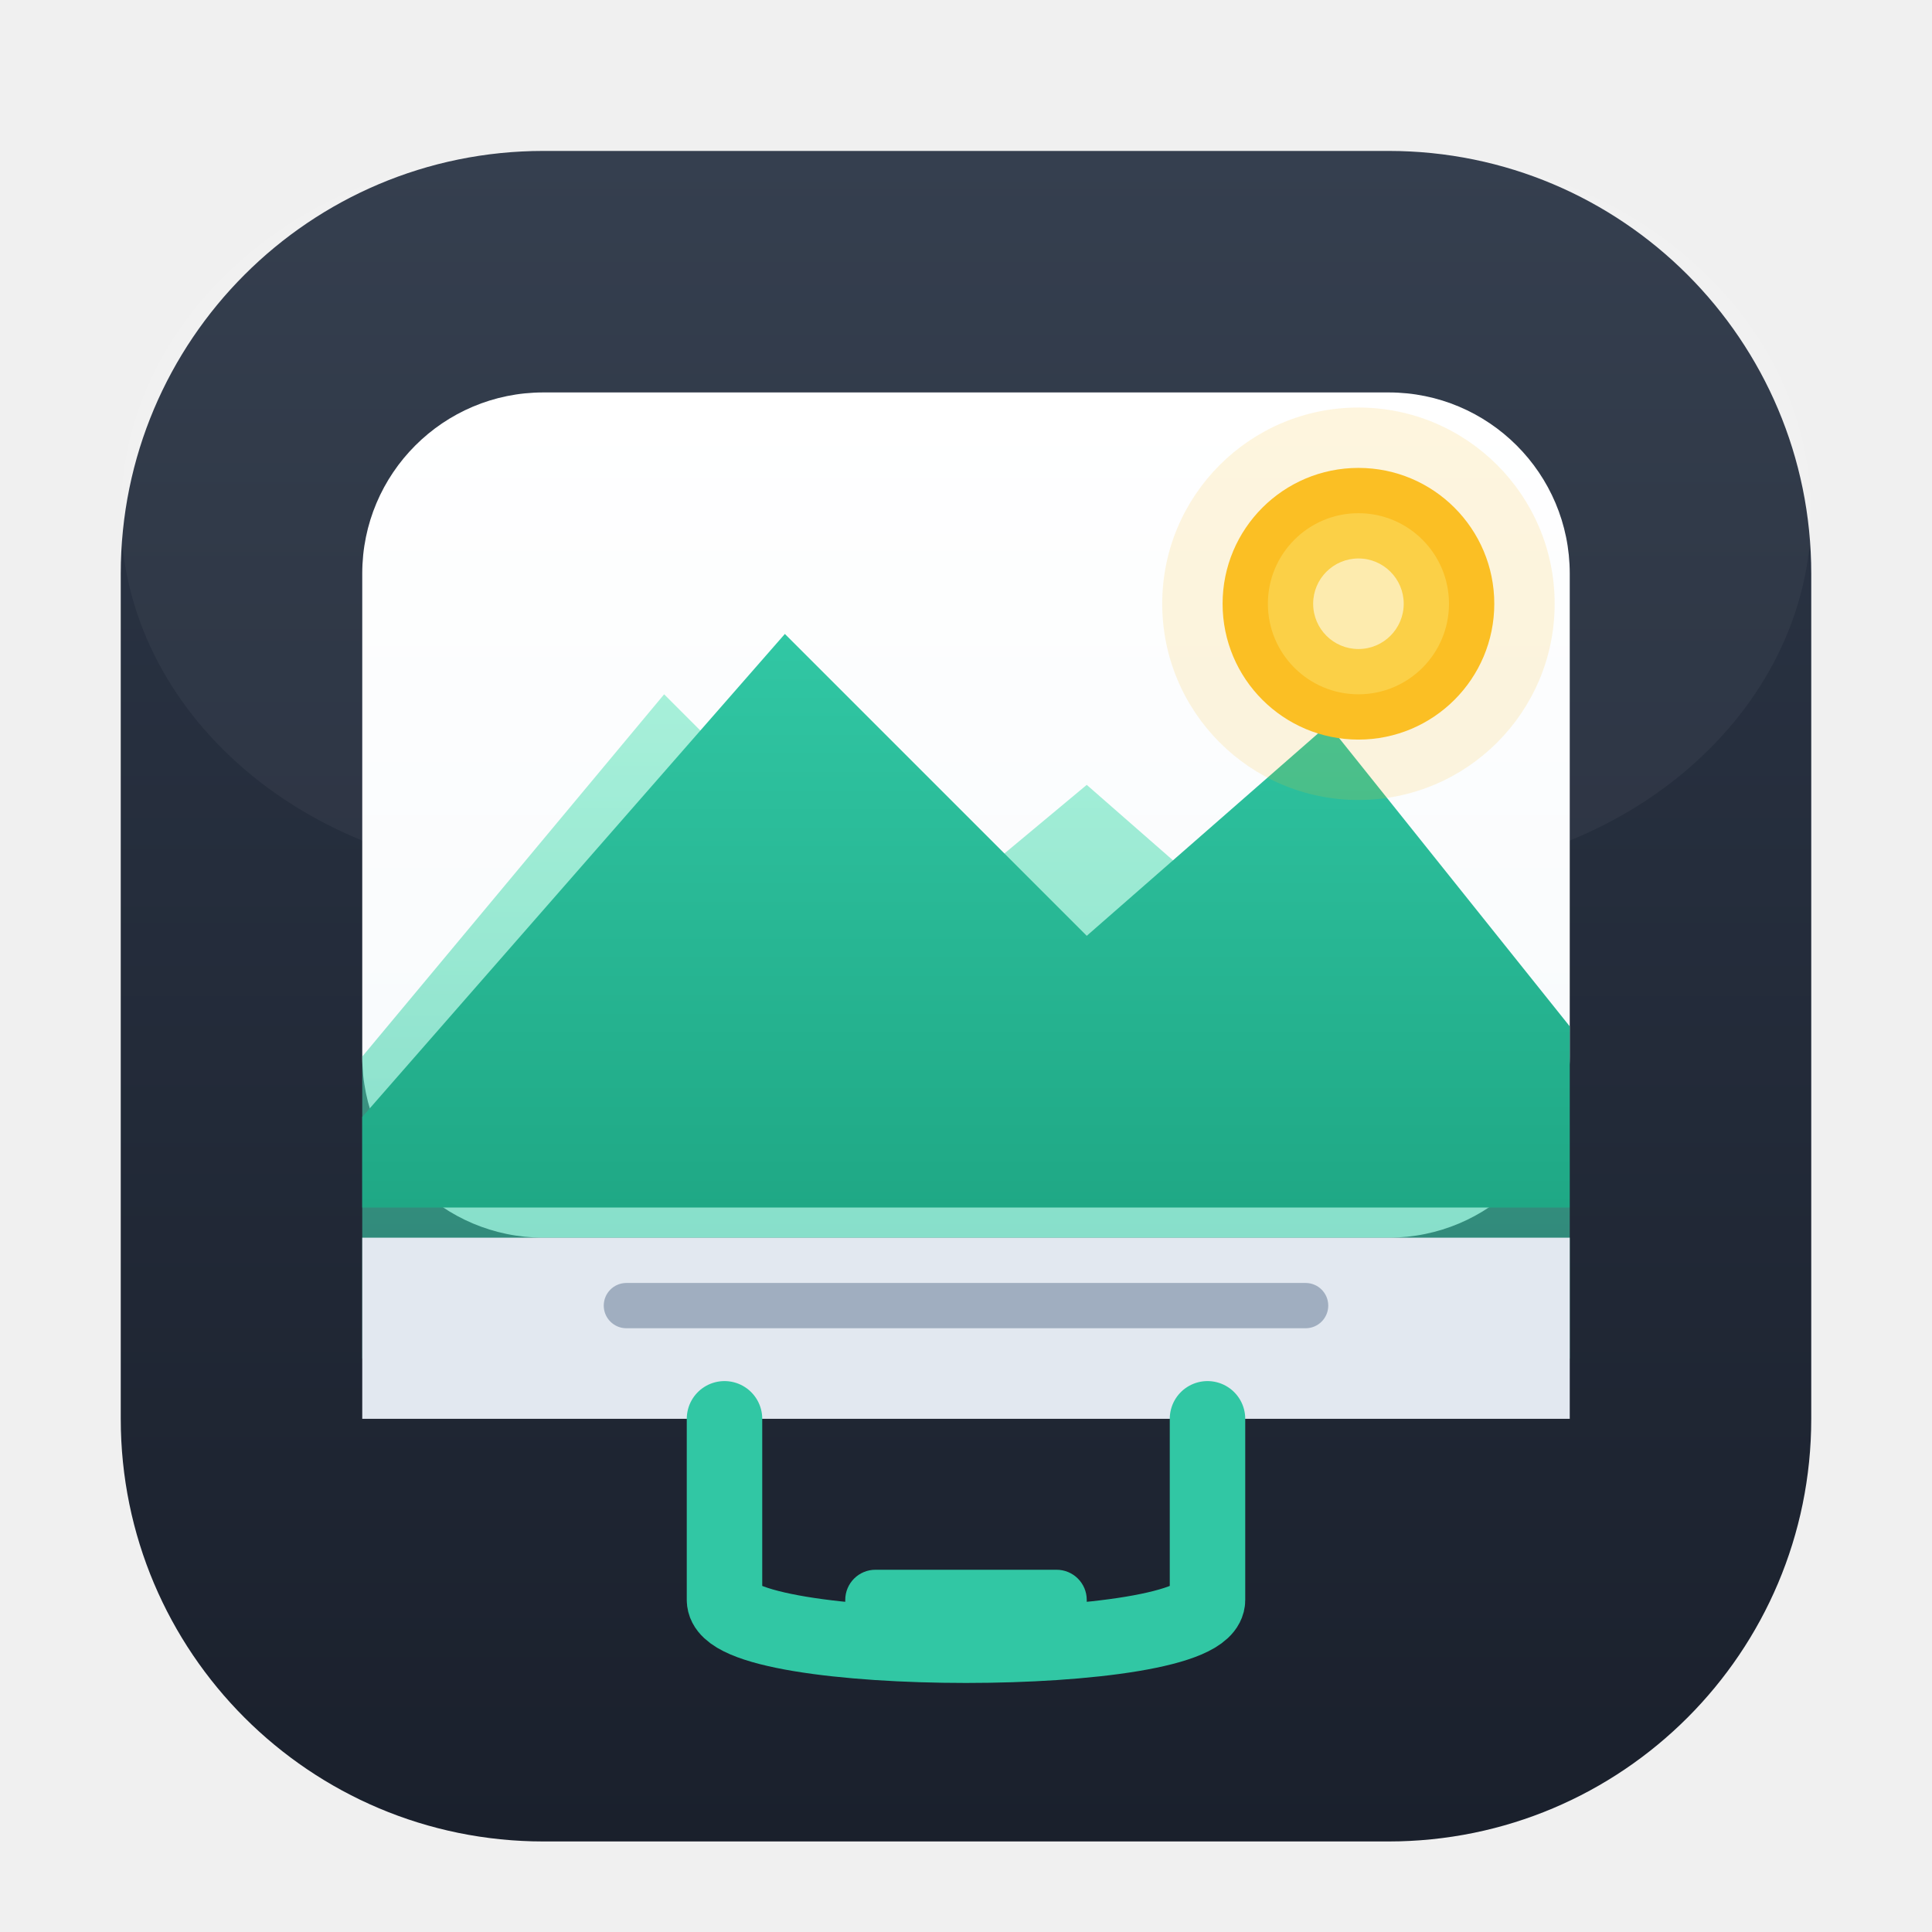
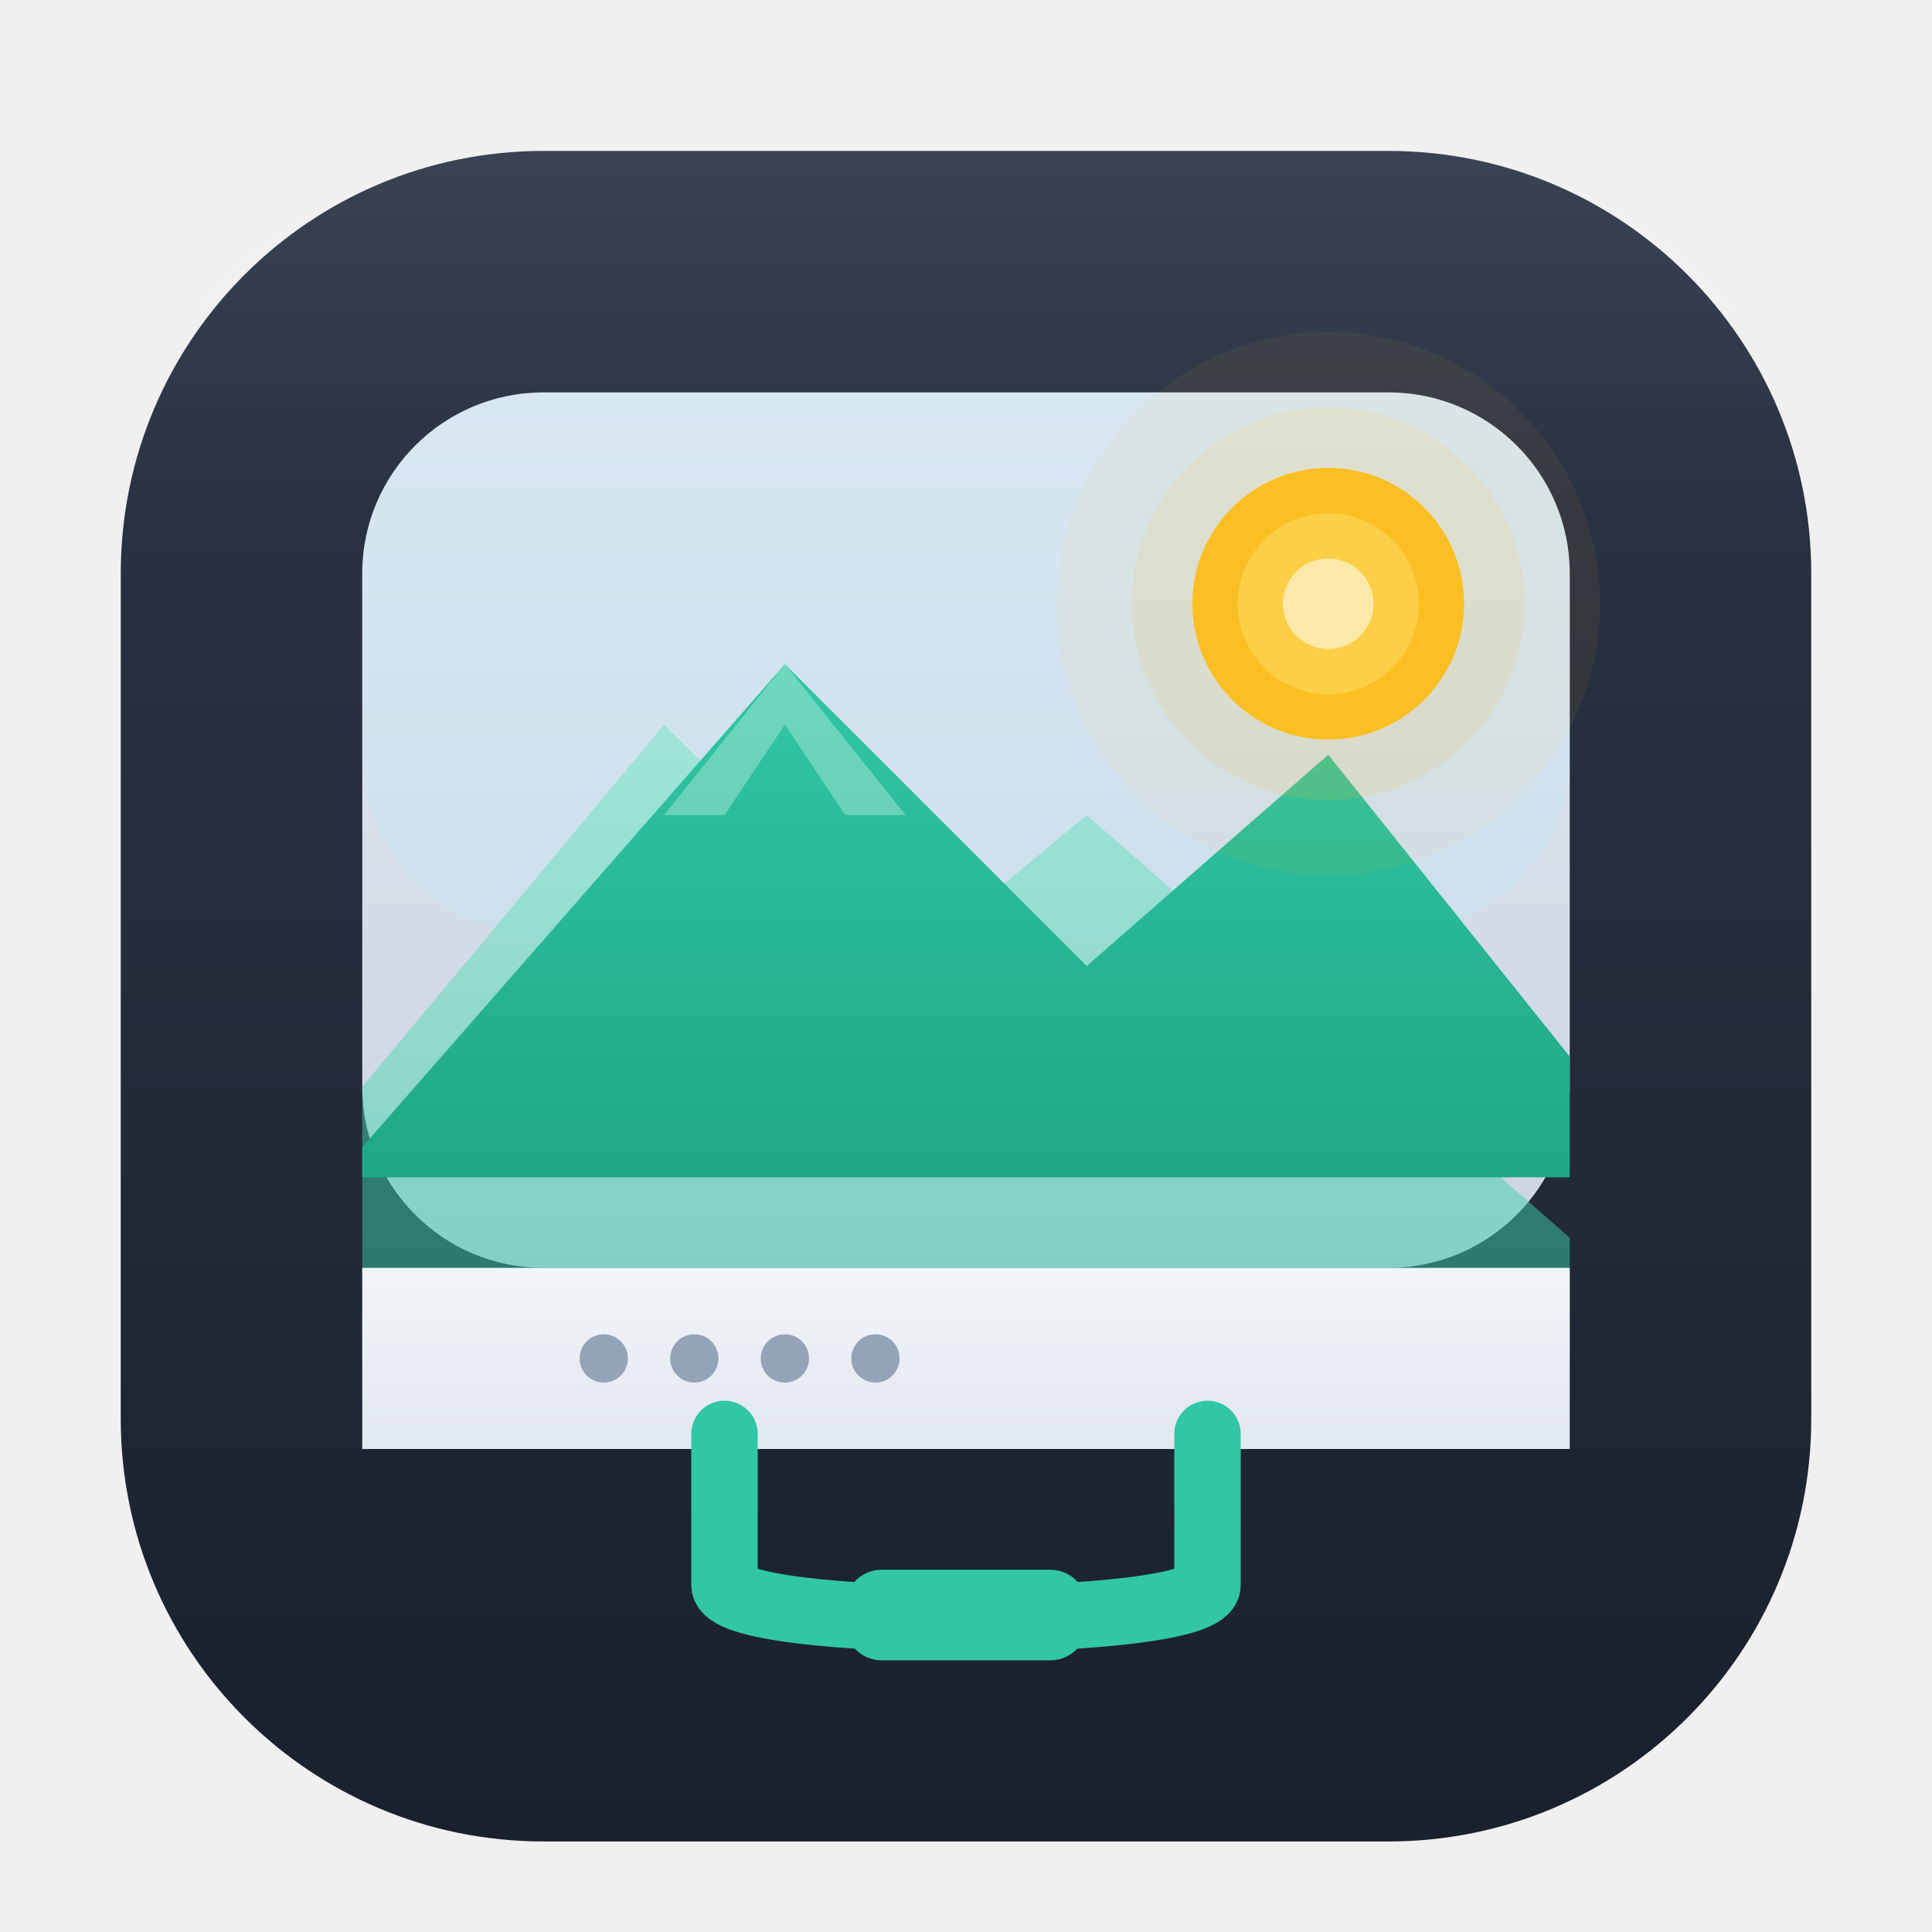
<svg xmlns="http://www.w3.org/2000/svg" width="64" height="64" viewBox="0 0 64 64">
  <defs>
    <linearGradient id="bgGrad" x1="0" y1="0" x2="0" y2="1">
      <stop offset="0%" stop-color="#2d3748" />
      <stop offset="100%" stop-color="#1a202c" />
    </linearGradient>
+     <linearGradient id="bgShine" x1="0" y1="0" x2="0" y2="1">
+       <stop offset="0%" stop-color="#ffffff" stop-opacity="0.06" />
+       <stop offset="50%" stop-color="#ffffff" stop-opacity="0" />
+     </linearGradient>
    <linearGradient id="screenGrad" x1="0" y1="0" x2="0" y2="1">
-       <stop offset="0%" stop-color="#ffffff" />
-       <stop offset="100%" stop-color="#f7fafc" />
-     </linearGradient>
-     <linearGradient id="mountGrad" x1="0" y1="0" x2="0" y2="1">
-       <stop offset="0%" stop-color="#31c7a4" />
-       <stop offset="100%" stop-color="#1fa885" />
+       <stop offset="0%" stop-color="#e2e8f0" />
+       <stop offset="100%" stop-color="#cbd5e1" />
    </linearGradient>
    <linearGradient id="mountBack" x1="0" y1="0" x2="0" y2="1">
      <stop offset="0%" stop-color="#6ee7c0" />
      <stop offset="100%" stop-color="#31c7a4" />
    </linearGradient>
+     <linearGradient id="mountFront" x1="0" y1="0" x2="0" y2="1">
+       <stop offset="0%" stop-color="#31c7a4" />
+       <stop offset="100%" stop-color="#1fa885" />
+     </linearGradient>
+     <linearGradient id="barGrad" x1="0" y1="0" x2="0" y2="1">
+       <stop offset="0%" stop-color="#f1f5f9" />
+       <stop offset="100%" stop-color="#e2e8f0" />
+     </linearGradient>
  </defs>
-   <rect x="5" y="7" width="54" height="54" rx="13" fill="#000000" opacity="0.12" />
+   <rect x="5" y="7" width="54" height="54" rx="13" fill="#000000" opacity="0.15" />
  <rect x="4" y="5" width="56" height="56" rx="14" fill="url(#bgGrad)" />
-   <rect x="4" y="5" width="56" height="24" rx="14" fill="#ffffff" opacity="0.04" />
-   <rect x="12" y="13" width="40" height="28" rx="6" fill="url(#screenGrad)" />
-   <path d="M12 35l10-12 8 8 6-5 16 14v5H12z" fill="url(#mountBack)" opacity="0.6" />
-   <path d="M12 37l14-16 10 10 8-7 8 10v6H12z" fill="url(#mountGrad)" />
-   <circle cx="45" cy="20" r="4.5" fill="#fbbf24" />
-   <circle cx="45" cy="20" r="3" fill="#fcd34d" />
-   <circle cx="45" cy="20" r="1.5" fill="#fef3c7" />
-   <circle cx="45" cy="20" r="6.5" fill="#fbbf24" opacity="0.15" />
-   <rect x="12" y="41" width="40" height="6" rx="0 0 6 6" fill="#e2e8f0" />
-   <rect x="20" y="42.5" width="24" height="1.5" rx="0.75" fill="#a0aec0" />
-   <path d="M24 47v6c0 2 16 2 16 0v-6" fill="none" stroke="#31c7a4" stroke-width="2.5" stroke-linecap="round" stroke-linejoin="round" />
-   <rect x="28" y="52" width="8" height="3" rx="1" fill="#31c7a4" />
+   <rect x="4" y="5" width="56" height="24" rx="14" fill="url(#bgShine)" />
+   <rect x="12" y="13" width="40" height="29" rx="6" fill="url(#screenGrad)" />
+   <rect x="12" y="13" width="40" height="18" rx="6" fill="#bae6fd" opacity="0.25" />
+   <path d="M12 36l10-12 8 8 6-5 16 14v4H12z" fill="url(#mountBack)" opacity="0.5" />
+   <path d="M12 38l14-16 10 10 8-7 8 10v4H12z" fill="url(#mountFront)" />
+   <path d="M26 22l-4 5h2l2-3 2 3h2z" fill="#fff" opacity="0.3" />
+   <circle cx="44" cy="20" r="4.5" fill="#fbbf24" />
+   <circle cx="44" cy="20" r="3" fill="#fcd34d" />
+   <circle cx="44" cy="20" r="1.5" fill="#fef3c7" />
+   <circle cx="44" cy="20" r="6.5" fill="#fbbf24" opacity="0.12" />
+   <circle cx="44" cy="20" r="9" fill="#fbbf24" opacity="0.06" />
+   <rect x="12" y="42" width="40" height="6" rx="0 0 6 6" fill="url(#barGrad)" />
+   <circle cx="20" cy="45" r="0.8" fill="#94a3b8" />
+   <circle cx="23" cy="45" r="0.8" fill="#94a3b8" />
+   <circle cx="26" cy="45" r="0.8" fill="#94a3b8" />
+   <circle cx="29" cy="45" r="0.8" fill="#94a3b8" />
+   <path d="M24 47.5v5c0 1.5 16 1.5 16 0v-5" fill="none" stroke="#31c7a4" stroke-width="2.2" stroke-linecap="round" />
+   <rect x="28" y="52" width="8" height="3" rx="1.2" fill="#31c7a4" />
</svg>
